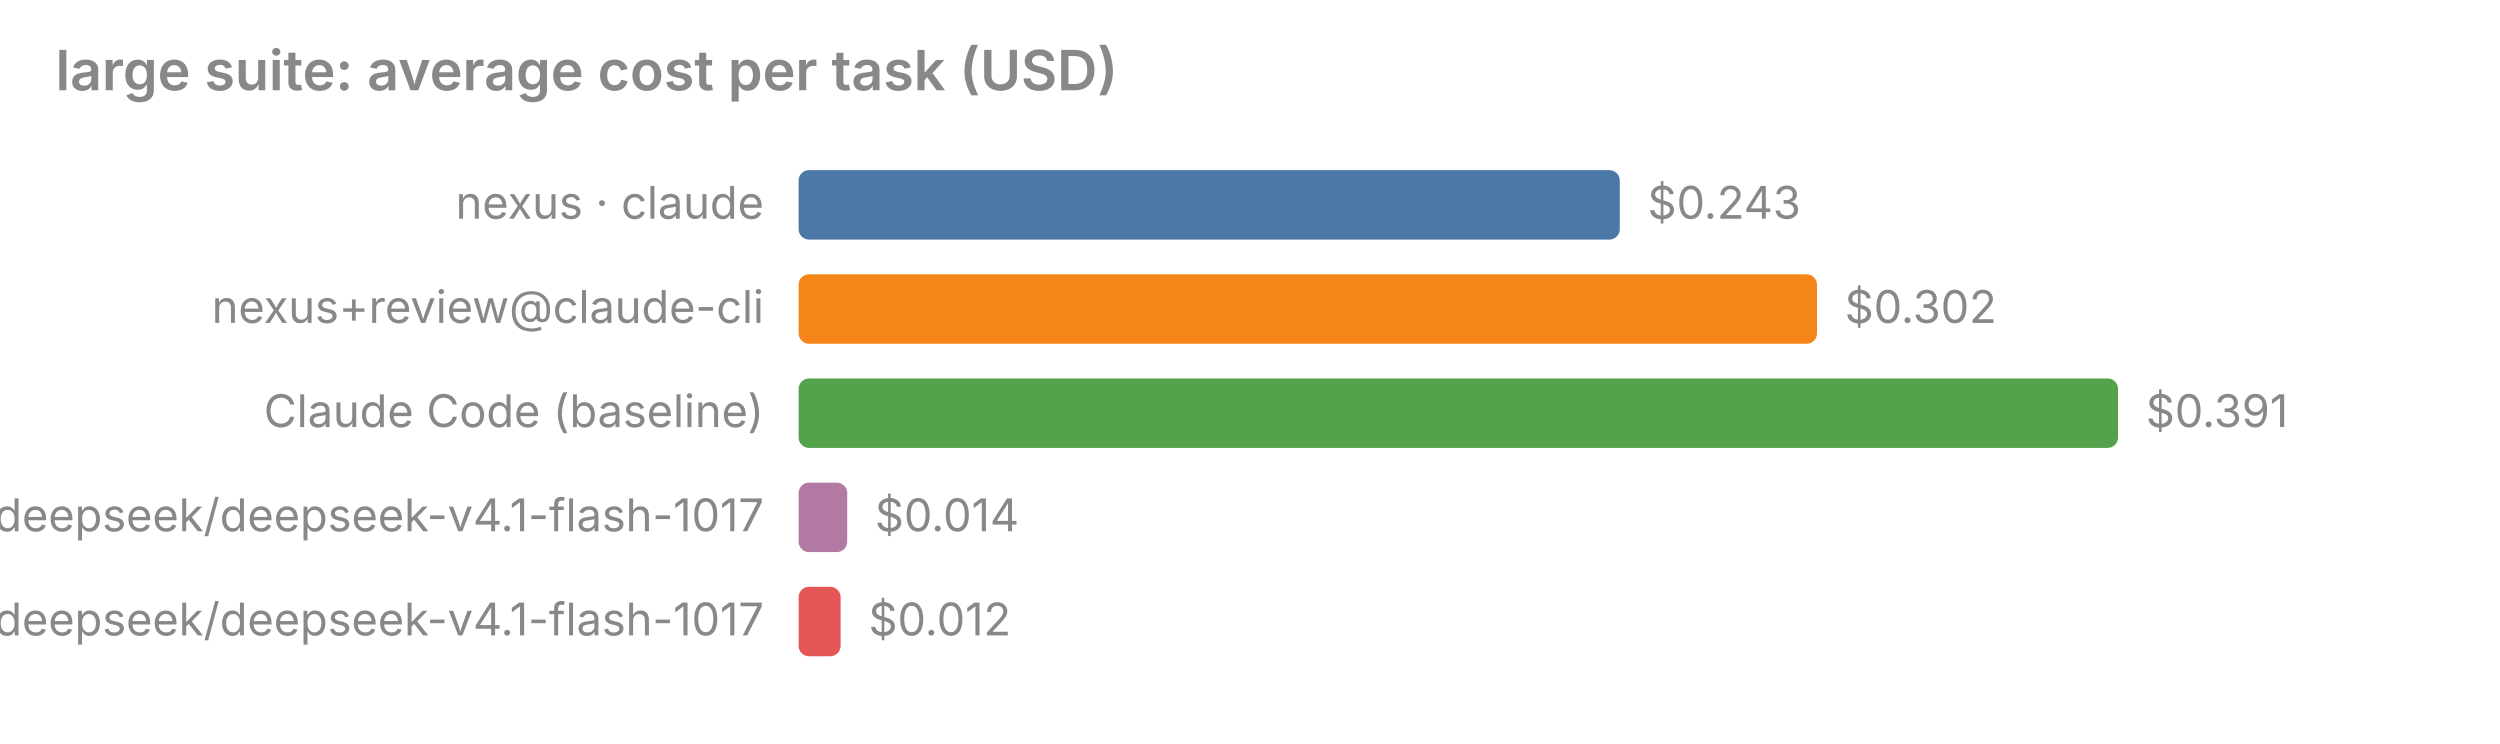
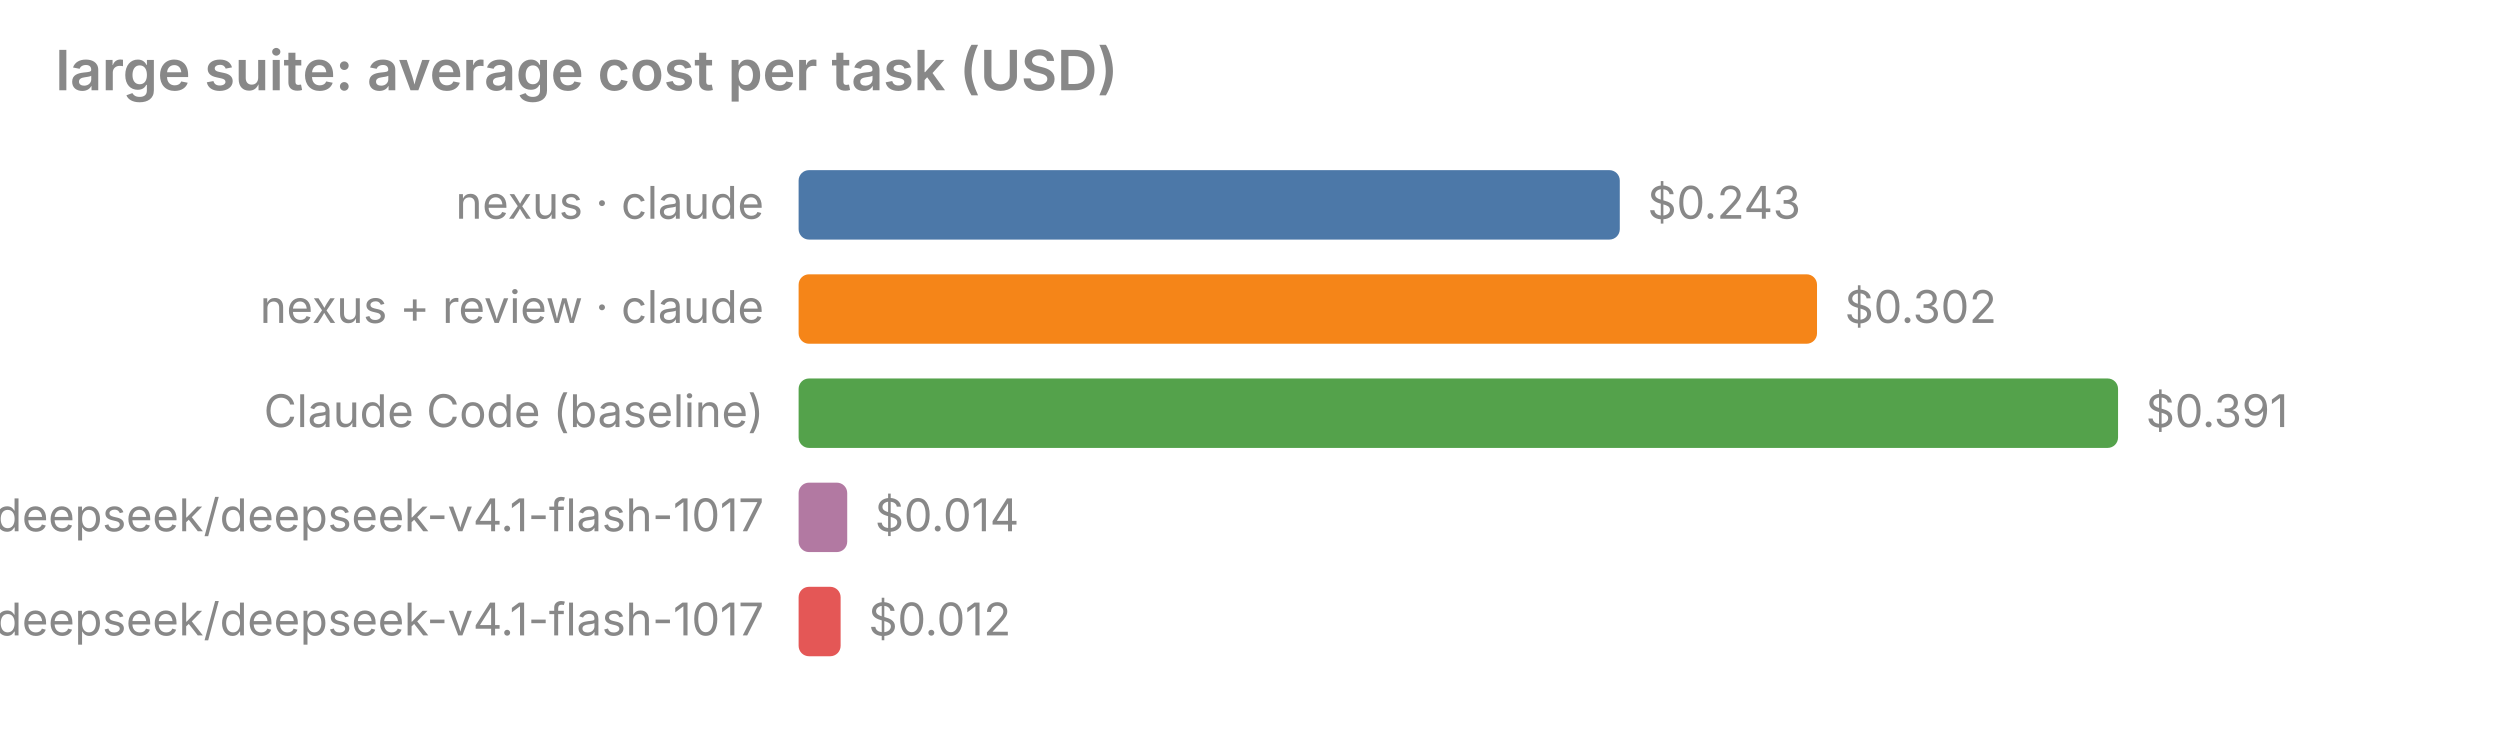
<svg xmlns="http://www.w3.org/2000/svg" width="720" height="214" viewBox="0 0 720 214" font-family="system-ui, -apple-system, Segoe UI, sans-serif">
  <text x="16" y="26" font-size="16" font-weight="600" fill="#888">large suite: average cost per task (USD)</text>
  <text x="220" y="63" text-anchor="end" font-size="13" fill="#888">nexus · claude</text>
  <rect x="230" y="49" width="236.5" height="20" rx="3" fill="#4C78A8" />
  <text x="474.509" y="63" font-size="13" fill="#888">$0.243</text>
-   <text x="220" y="93" text-anchor="end" font-size="13" fill="#888">nexus+review@claude-cli</text>
+   <text x="220" y="93" text-anchor="end" font-size="13" fill="#888">nexus + review · claude</text>
  <rect x="230" y="79" width="293.3" height="20" rx="3" fill="#F58518" />
  <text x="531.276" y="93" font-size="13" fill="#888">$0.302</text>
  <text x="220" y="123" text-anchor="end" font-size="13" fill="#888">Claude Code (baseline)</text>
  <rect x="230" y="109" width="380.0" height="20" rx="3" fill="#54A24B" />
  <text x="618" y="123" font-size="13" fill="#888">$0.391</text>
-   <text x="220" y="153" text-anchor="end" font-size="13" fill="#888">nexus+review@openrouter:deepseek/deepseek-v4.1-flash-1017</text>
+   <text x="220" y="153" text-anchor="end" font-size="13" fill="#888">nexus + review · deepseek/deepseek-v4.1-flash-1017</text>
  <rect x="230" y="139" width="14.0" height="20" rx="3" fill="#B279A2" />
  <text x="251.978" y="153" font-size="13" fill="#888">$0.014</text>
  <text x="220" y="183" text-anchor="end" font-size="13" fill="#888">nexus · deepseek/deepseek-v4.1-flash-1017</text>
  <rect x="230" y="169" width="12.1" height="20" rx="3" fill="#E45756" />
  <text x="250.137" y="183" font-size="13" fill="#888">$0.012</text>
</svg>
